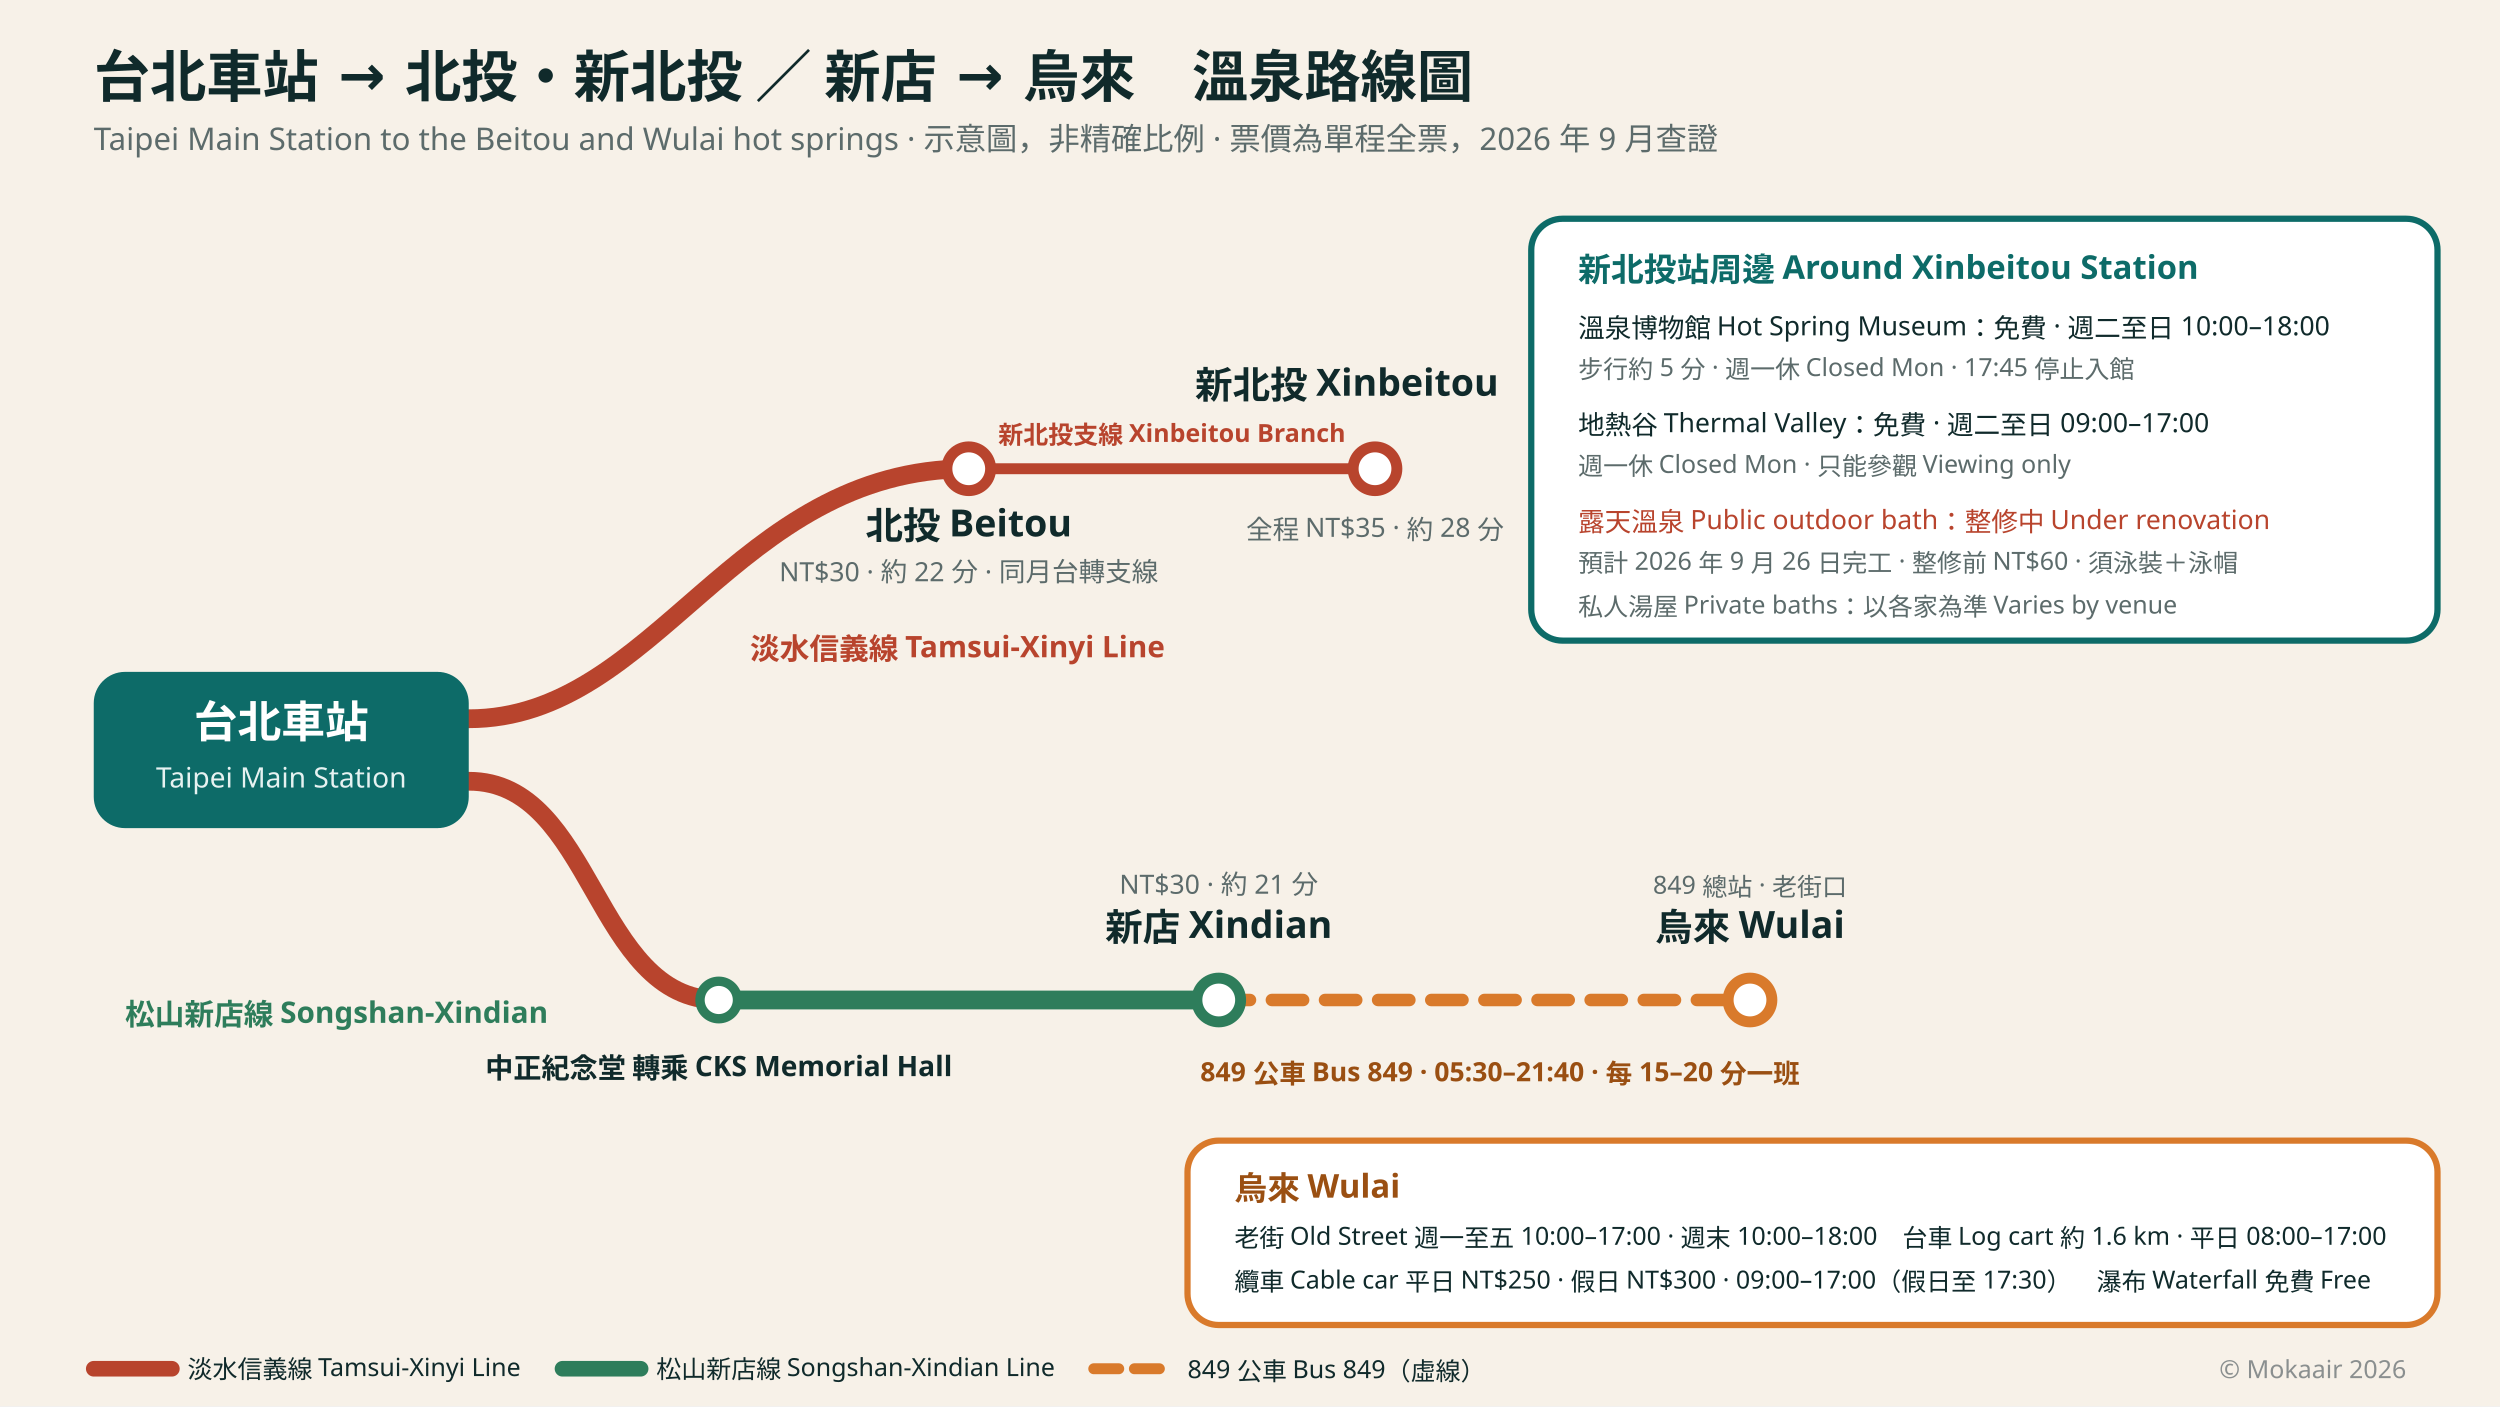
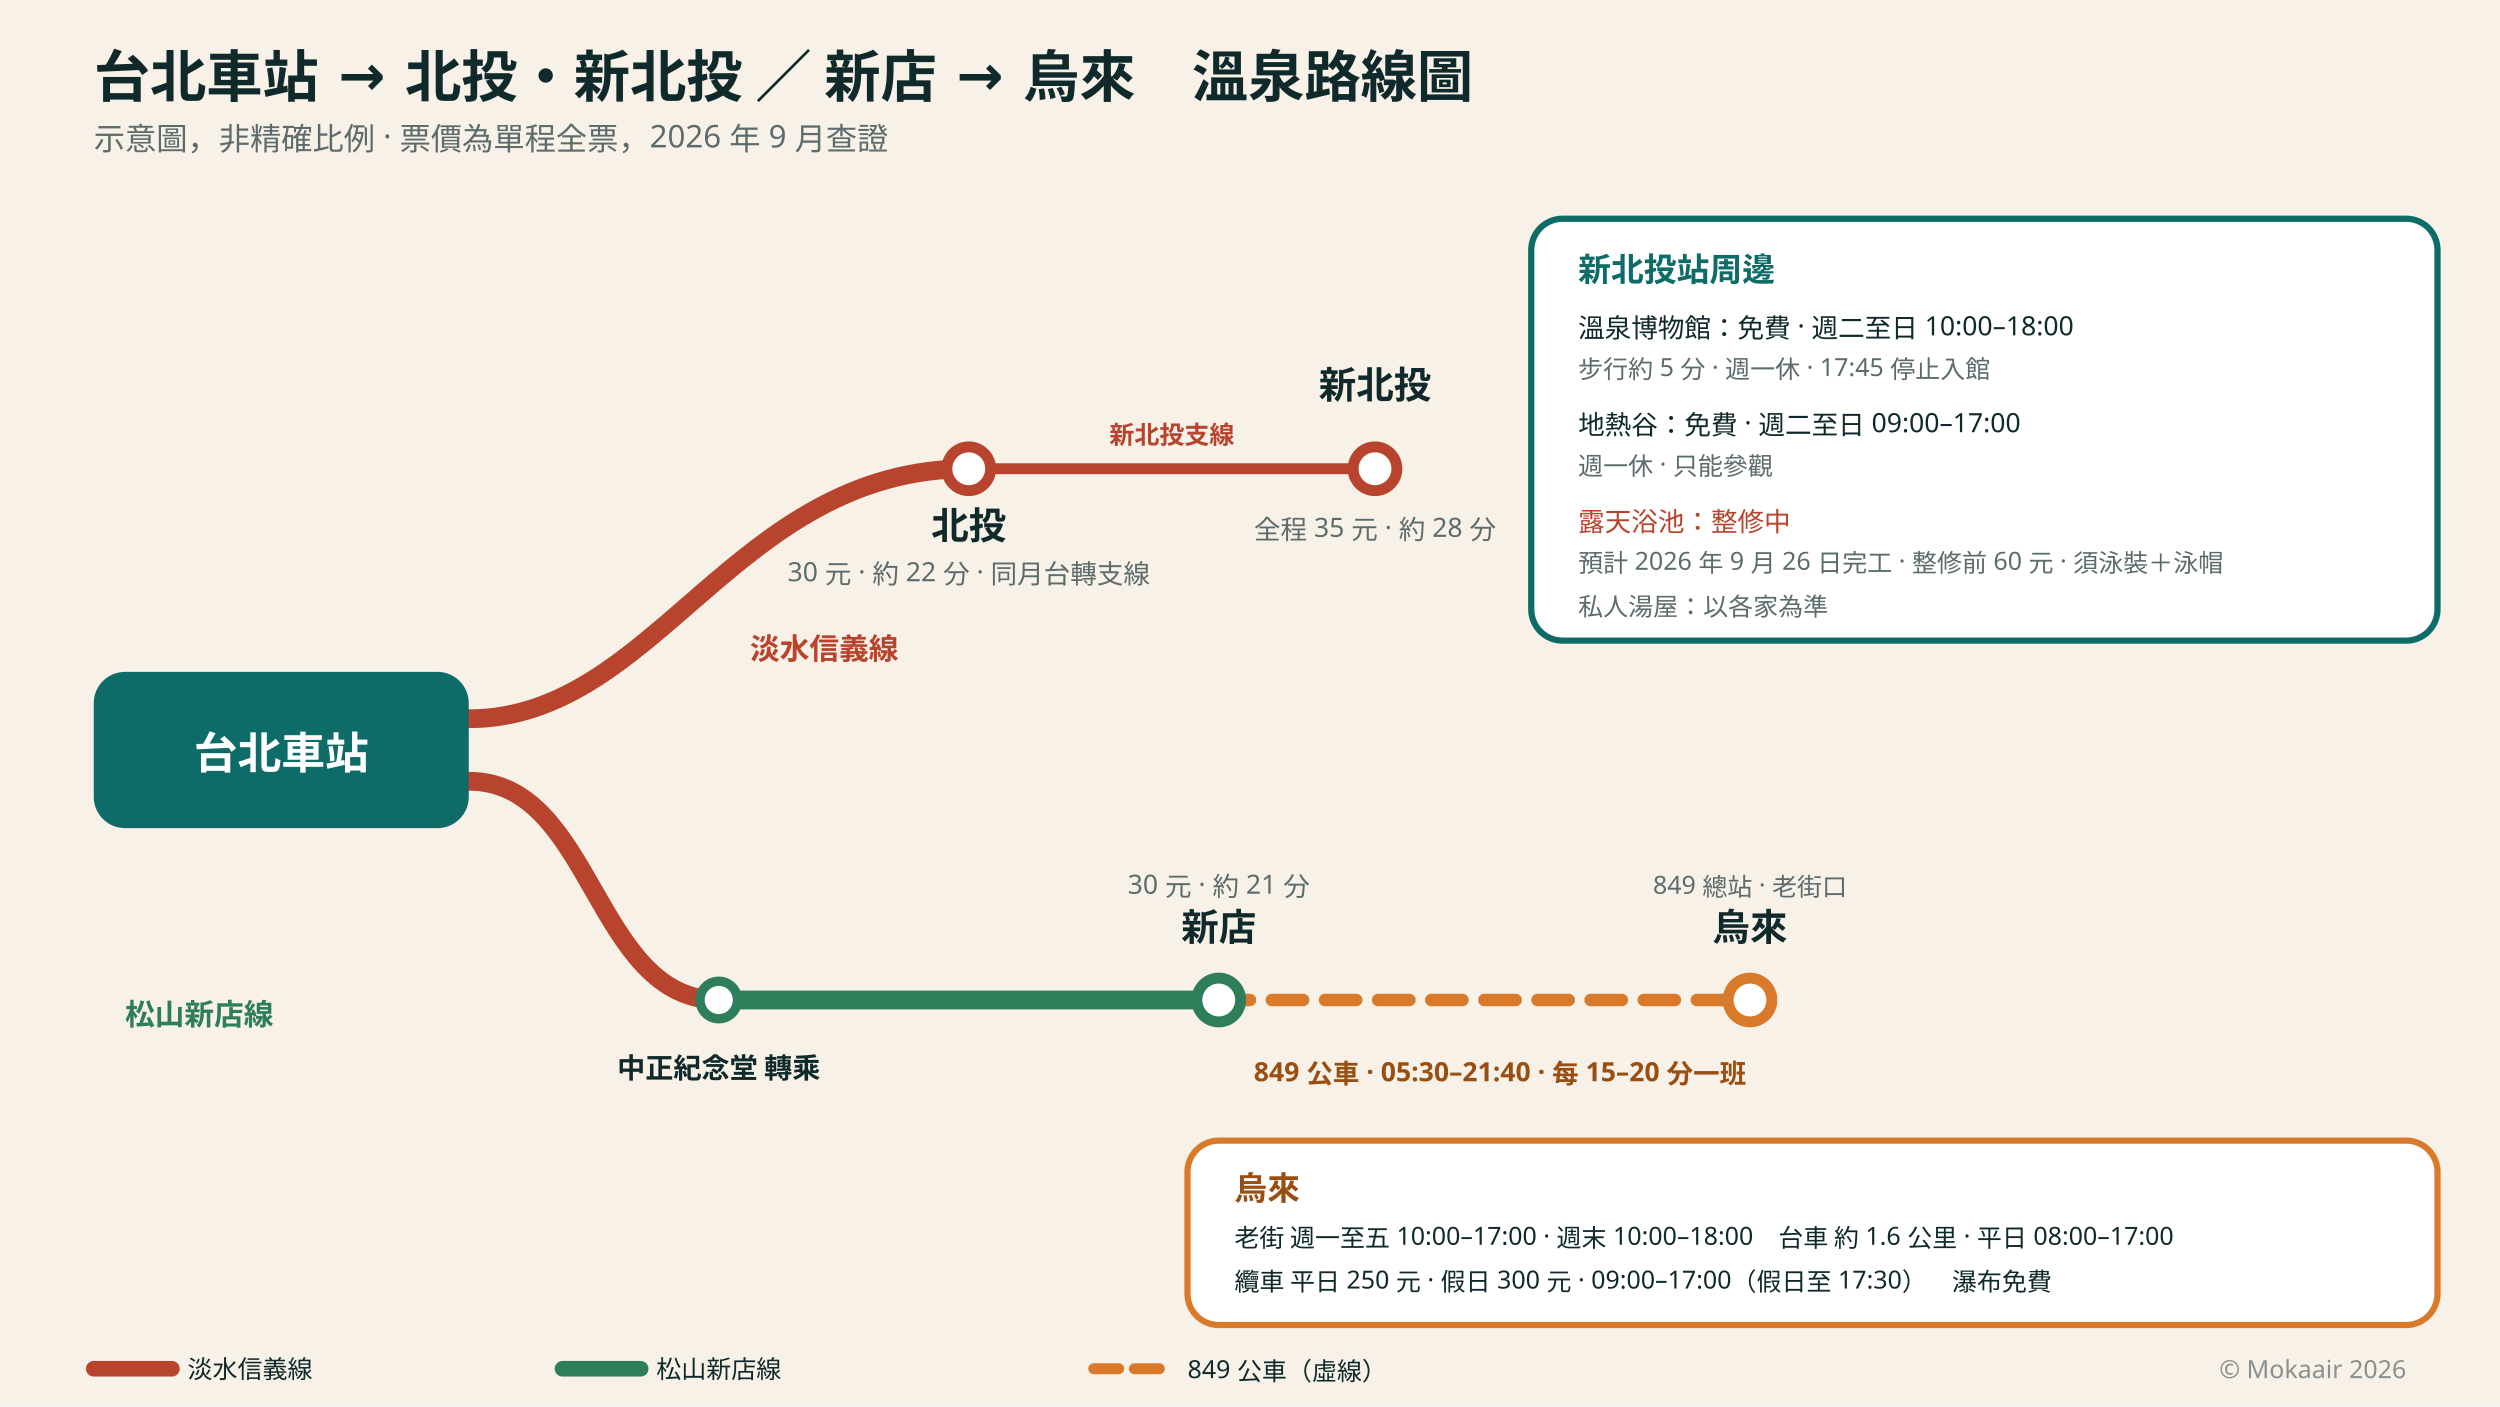
<svg xmlns="http://www.w3.org/2000/svg" viewBox="0 0 1600 900" width="1600" height="900" role="img" aria-labelledby="title desc" font-family="'Noto Sans TC','Noto Sans JP','Noto Sans KR','PingFang TC','Microsoft JhengHei','Hiragino Sans',system-ui,sans-serif">
  <rect width="1600" height="900" fill="#F7F1E8" />
  <text x="60" y="62" font-size="36" font-weight="700" fill="#102A2B">台北車站 → 北投・新北投 ／ 新店 → 烏來　溫泉路線圖</text>
-   <text x="60" y="96" font-size="20" fill="#5C6B6B">Taipei Main Station to the Beitou and Wulai hot springs · 示意圖，非精確比例 · 票價為單程全票，2026 年 9 月查證</text>
+   <text x="60" y="96" font-size="20" fill="#5C6B6B">示意圖，非精確比例 · 票價為單程全票，2026 年 9 月查證</text>
  <path d="M 300 460 C 420 460, 470 300, 620 300" fill="none" stroke="#B8442D" stroke-width="12" stroke-linecap="round" />
  <path d="M 620 300 L 880 300" fill="none" stroke="#B8442D" stroke-width="7" stroke-linecap="round" />
  <path d="M 300 500 C 380 500, 380 640, 460 640" fill="none" stroke="#B8442D" stroke-width="12" stroke-linecap="round" />
  <path d="M 460 640 L 780 640" fill="none" stroke="#2E7D5B" stroke-width="12" stroke-linecap="round" />
  <path d="M 780 640 L 1120 640" fill="none" stroke="#D97A2B" stroke-width="8" stroke-dasharray="20 14" stroke-linecap="round" />
  <rect x="60" y="430" width="240" height="100" rx="20" fill="#0D6B68" />
-   <text x="180" y="472" font-size="28" font-weight="700" fill="#FFFFFF" text-anchor="middle">台北車站</text>
-   <text x="180" y="504" font-size="18" fill="#E6F2F1" text-anchor="middle">Taipei Main Station</text>
+   <text x="180" y="492" font-size="28" font-weight="700" fill="#FFFFFF" text-anchor="middle">台北車站</text>
  <circle cx="620" cy="300" r="14" fill="#FFFFFF" stroke="#B8442D" stroke-width="7" />
-   <text x="620" y="345" font-size="24" font-weight="700" fill="#102A2B" text-anchor="middle">北投 Beitou</text>
-   <text x="620" y="372" font-size="17" fill="#5C6B6B" text-anchor="middle">NT$30 · 約 22 分 · 同月台轉支線</text>
+   <text x="620" y="345" font-size="24" font-weight="700" fill="#102A2B" text-anchor="middle">北投</text>
+   <text x="620" y="372" font-size="17" fill="#5C6B6B" text-anchor="middle">30 元 · 約 22 分 · 同月台轉支線</text>
  <circle cx="880" cy="300" r="14" fill="#FFFFFF" stroke="#B8442D" stroke-width="7" />
-   <text x="862" y="255" font-size="24" font-weight="700" fill="#102A2B" text-anchor="middle">新北投 Xinbeitou</text>
-   <text x="750" y="284" font-size="16" font-weight="700" fill="#B8442D" text-anchor="middle">新北投支線 Xinbeitou Branch</text>
-   <text x="880" y="345" font-size="17" fill="#5C6B6B" text-anchor="middle">全程 NT$35 · 約 28 分</text>
-   <text x="480" y="422" font-size="19" font-weight="700" fill="#B8442D">淡水信義線 Tamsui-Xinyi Line</text>
+   <text x="880" y="255" font-size="24" font-weight="700" fill="#102A2B" text-anchor="middle">新北投</text>
+   <text x="750" y="284" font-size="16" font-weight="700" fill="#B8442D" text-anchor="middle">新北投支線</text>
+   <text x="880" y="345" font-size="17" fill="#5C6B6B" text-anchor="middle">全程 35 元 · 約 28 分</text>
+   <text x="480" y="422" font-size="19" font-weight="700" fill="#B8442D">淡水信義線</text>
  <circle cx="460" cy="640" r="12" fill="#FFFFFF" stroke="#2E7D5B" stroke-width="6" />
-   <text x="460" y="690" font-size="18" font-weight="700" fill="#102A2B" text-anchor="middle">中正紀念堂 轉乘 CKS Memorial Hall</text>
-   <text x="80" y="656" font-size="19" font-weight="700" fill="#2E7D5B">松山新店線 Songshan-Xindian</text>
+   <text x="460" y="690" font-size="18" font-weight="700" fill="#102A2B" text-anchor="middle">中正紀念堂 轉乘</text>
+   <text x="80" y="656" font-size="19" font-weight="700" fill="#2E7D5B">松山新店線</text>
  <circle cx="780" cy="640" r="14" fill="#FFFFFF" stroke="#2E7D5B" stroke-width="7" />
-   <text x="780" y="572" font-size="17" fill="#5C6B6B" text-anchor="middle">NT$30 · 約 21 分</text>
-   <text x="780" y="602" font-size="24" font-weight="700" fill="#102A2B" text-anchor="middle">新店 Xindian</text>
-   <text x="960" y="692" font-size="17" font-weight="700" fill="#9A4F12" text-anchor="middle">849 公車 Bus 849 · 05:30–21:40 · 每 15–20 分一班</text>
+   <text x="780" y="572" font-size="17" fill="#5C6B6B" text-anchor="middle">30 元 · 約 21 分</text>
+   <text x="780" y="602" font-size="24" font-weight="700" fill="#102A2B" text-anchor="middle">新店</text>
+   <text x="960" y="692" font-size="17" font-weight="700" fill="#9A4F12" text-anchor="middle">849 公車 · 05:30–21:40 · 每 15–20 分一班</text>
  <circle cx="1120" cy="640" r="14" fill="#FFFFFF" stroke="#D97A2B" stroke-width="7" />
-   <text x="1120" y="602" font-size="24" font-weight="700" fill="#102A2B" text-anchor="middle">烏來 Wulai</text>
+   <text x="1120" y="602" font-size="24" font-weight="700" fill="#102A2B" text-anchor="middle">烏來</text>
  <text x="1120" y="572" font-size="16" fill="#5C6B6B" text-anchor="middle">849 總站 · 老街口</text>
  <rect x="980" y="140" width="580" height="270" rx="20" fill="#FFFFFF" stroke="#0D6B68" stroke-width="4" />
-   <text x="1010" y="180" font-size="21" font-weight="700" fill="#0D6B68">新北投站周邊 Around Xinbeitou Station</text>
-   <text x="1010" y="216" font-size="17" fill="#102A2B">溫泉博物館 Hot Spring Museum：免費 · 週二至日 10:00–18:00</text>
-   <text x="1010" y="242" font-size="16" fill="#5C6B6B">步行約 5 分 · 週一休 Closed Mon · 17:45 停止入館</text>
-   <text x="1010" y="278" font-size="17" fill="#102A2B">地熱谷 Thermal Valley：免費 · 週二至日 09:00–17:00</text>
-   <text x="1010" y="304" font-size="16" fill="#5C6B6B">週一休 Closed Mon · 只能參觀 Viewing only</text>
-   <text x="1010" y="340" font-size="17" fill="#B8442D">露天溫泉 Public outdoor bath：整修中 Under renovation</text>
-   <text x="1010" y="366" font-size="16" fill="#5C6B6B">預計 2026 年 9 月 26 日完工 · 整修前 NT$60 · 須泳裝＋泳帽</text>
-   <text x="1010" y="394" font-size="16" fill="#5C6B6B">私人湯屋 Private baths：以各家為準 Varies by venue</text>
+   <text x="1010" y="180" font-size="21" font-weight="700" fill="#0D6B68">新北投站周邊</text>
+   <text x="1010" y="216" font-size="17" fill="#102A2B">溫泉博物館：免費 · 週二至日 10:00–18:00</text>
+   <text x="1010" y="242" font-size="16" fill="#5C6B6B">步行約 5 分 · 週一休 · 17:45 停止入館</text>
+   <text x="1010" y="278" font-size="17" fill="#102A2B">地熱谷：免費 · 週二至日 09:00–17:00</text>
+   <text x="1010" y="304" font-size="16" fill="#5C6B6B">週一休 · 只能參觀</text>
+   <text x="1010" y="340" font-size="17" fill="#B8442D">露天浴池：整修中</text>
+   <text x="1010" y="366" font-size="16" fill="#5C6B6B">預計 2026 年 9 月 26 日完工 · 整修前 60 元 · 須泳裝＋泳帽</text>
+   <text x="1010" y="394" font-size="16" fill="#5C6B6B">私人湯屋：以各家為準</text>
  <rect x="760" y="730" width="800" height="118" rx="20" fill="#FFFFFF" stroke="#D97A2B" stroke-width="4" />
-   <text x="790" y="768" font-size="21" font-weight="700" fill="#9A4F12">烏來 Wulai</text>
-   <text x="790" y="798" font-size="16" fill="#102A2B">老街 Old Street 週一至五 10:00–17:00 · 週末 10:00–18:00　台車 Log cart 約 1.6 km · 平日 08:00–17:00</text>
-   <text x="790" y="826" font-size="16" fill="#102A2B">纜車 Cable car 平日 NT$250 · 假日 NT$300 · 09:00–17:00（假日至 17:30）　瀑布 Waterfall 免費 Free</text>
+   <text x="790" y="768" font-size="21" font-weight="700" fill="#9A4F12">烏來</text>
+   <text x="790" y="798" font-size="16" fill="#102A2B">老街 週一至五 10:00–17:00 · 週末 10:00–18:00　台車 約 1.6 公里 · 平日 08:00–17:00</text>
+   <text x="790" y="826" font-size="16" fill="#102A2B">纜車 平日 250 元 · 假日 300 元 · 09:00–17:00（假日至 17:30）　瀑布免費</text>
  <g font-size="16" fill="#102A2B">
    <line x1="60" y1="876" x2="110" y2="876" stroke="#B8442D" stroke-width="10" stroke-linecap="round" />
-     <text x="120" y="882">淡水信義線 Tamsui-Xinyi Line</text>
+     <text x="120" y="882">淡水信義線</text>
    <line x1="360" y1="876" x2="410" y2="876" stroke="#2E7D5B" stroke-width="10" stroke-linecap="round" />
-     <text x="420" y="882">松山新店線 Songshan-Xindian Line</text>
+     <text x="420" y="882">松山新店線</text>
    <line x1="700" y1="876" x2="750" y2="876" stroke="#D97A2B" stroke-width="7" stroke-dasharray="16 10" stroke-linecap="round" />
-     <text x="760" y="882">849 公車 Bus 849（虛線）</text>
+     <text x="760" y="882">849 公車（虛線）</text>
    <text x="1540" y="882" fill="#8A8F8F" text-anchor="end">© Mokaair 2026</text>
  </g>
</svg>
